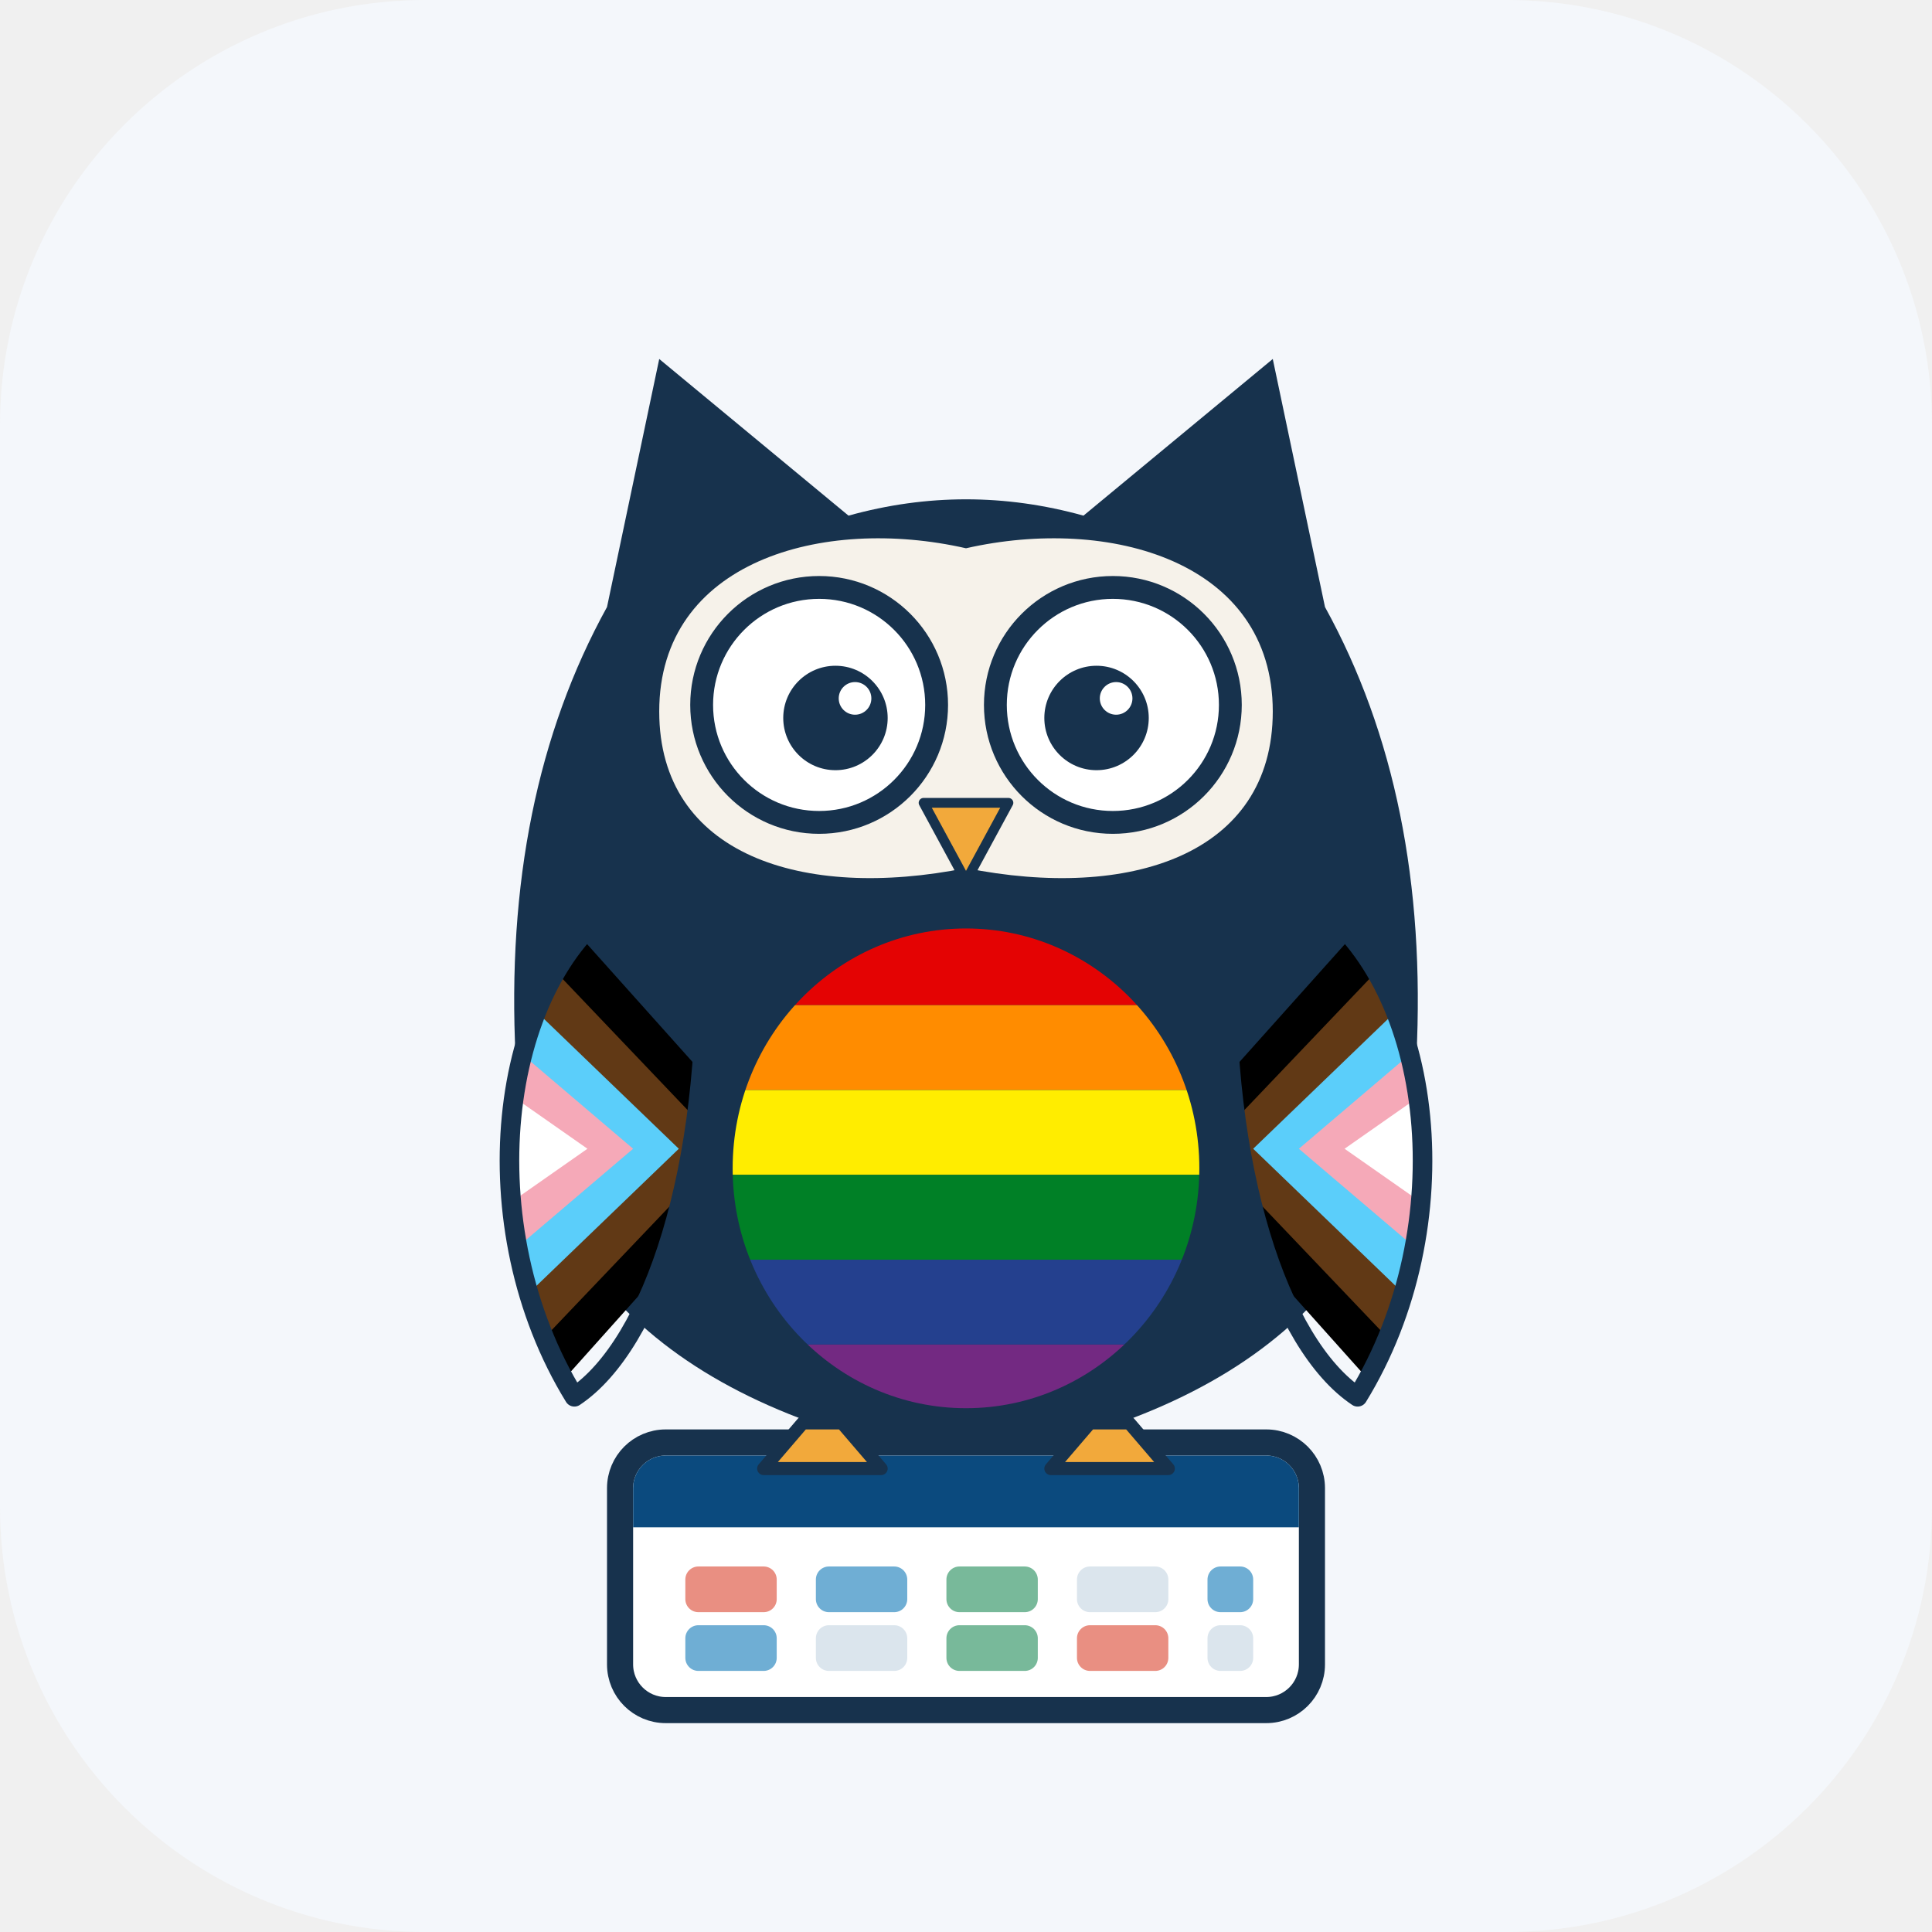
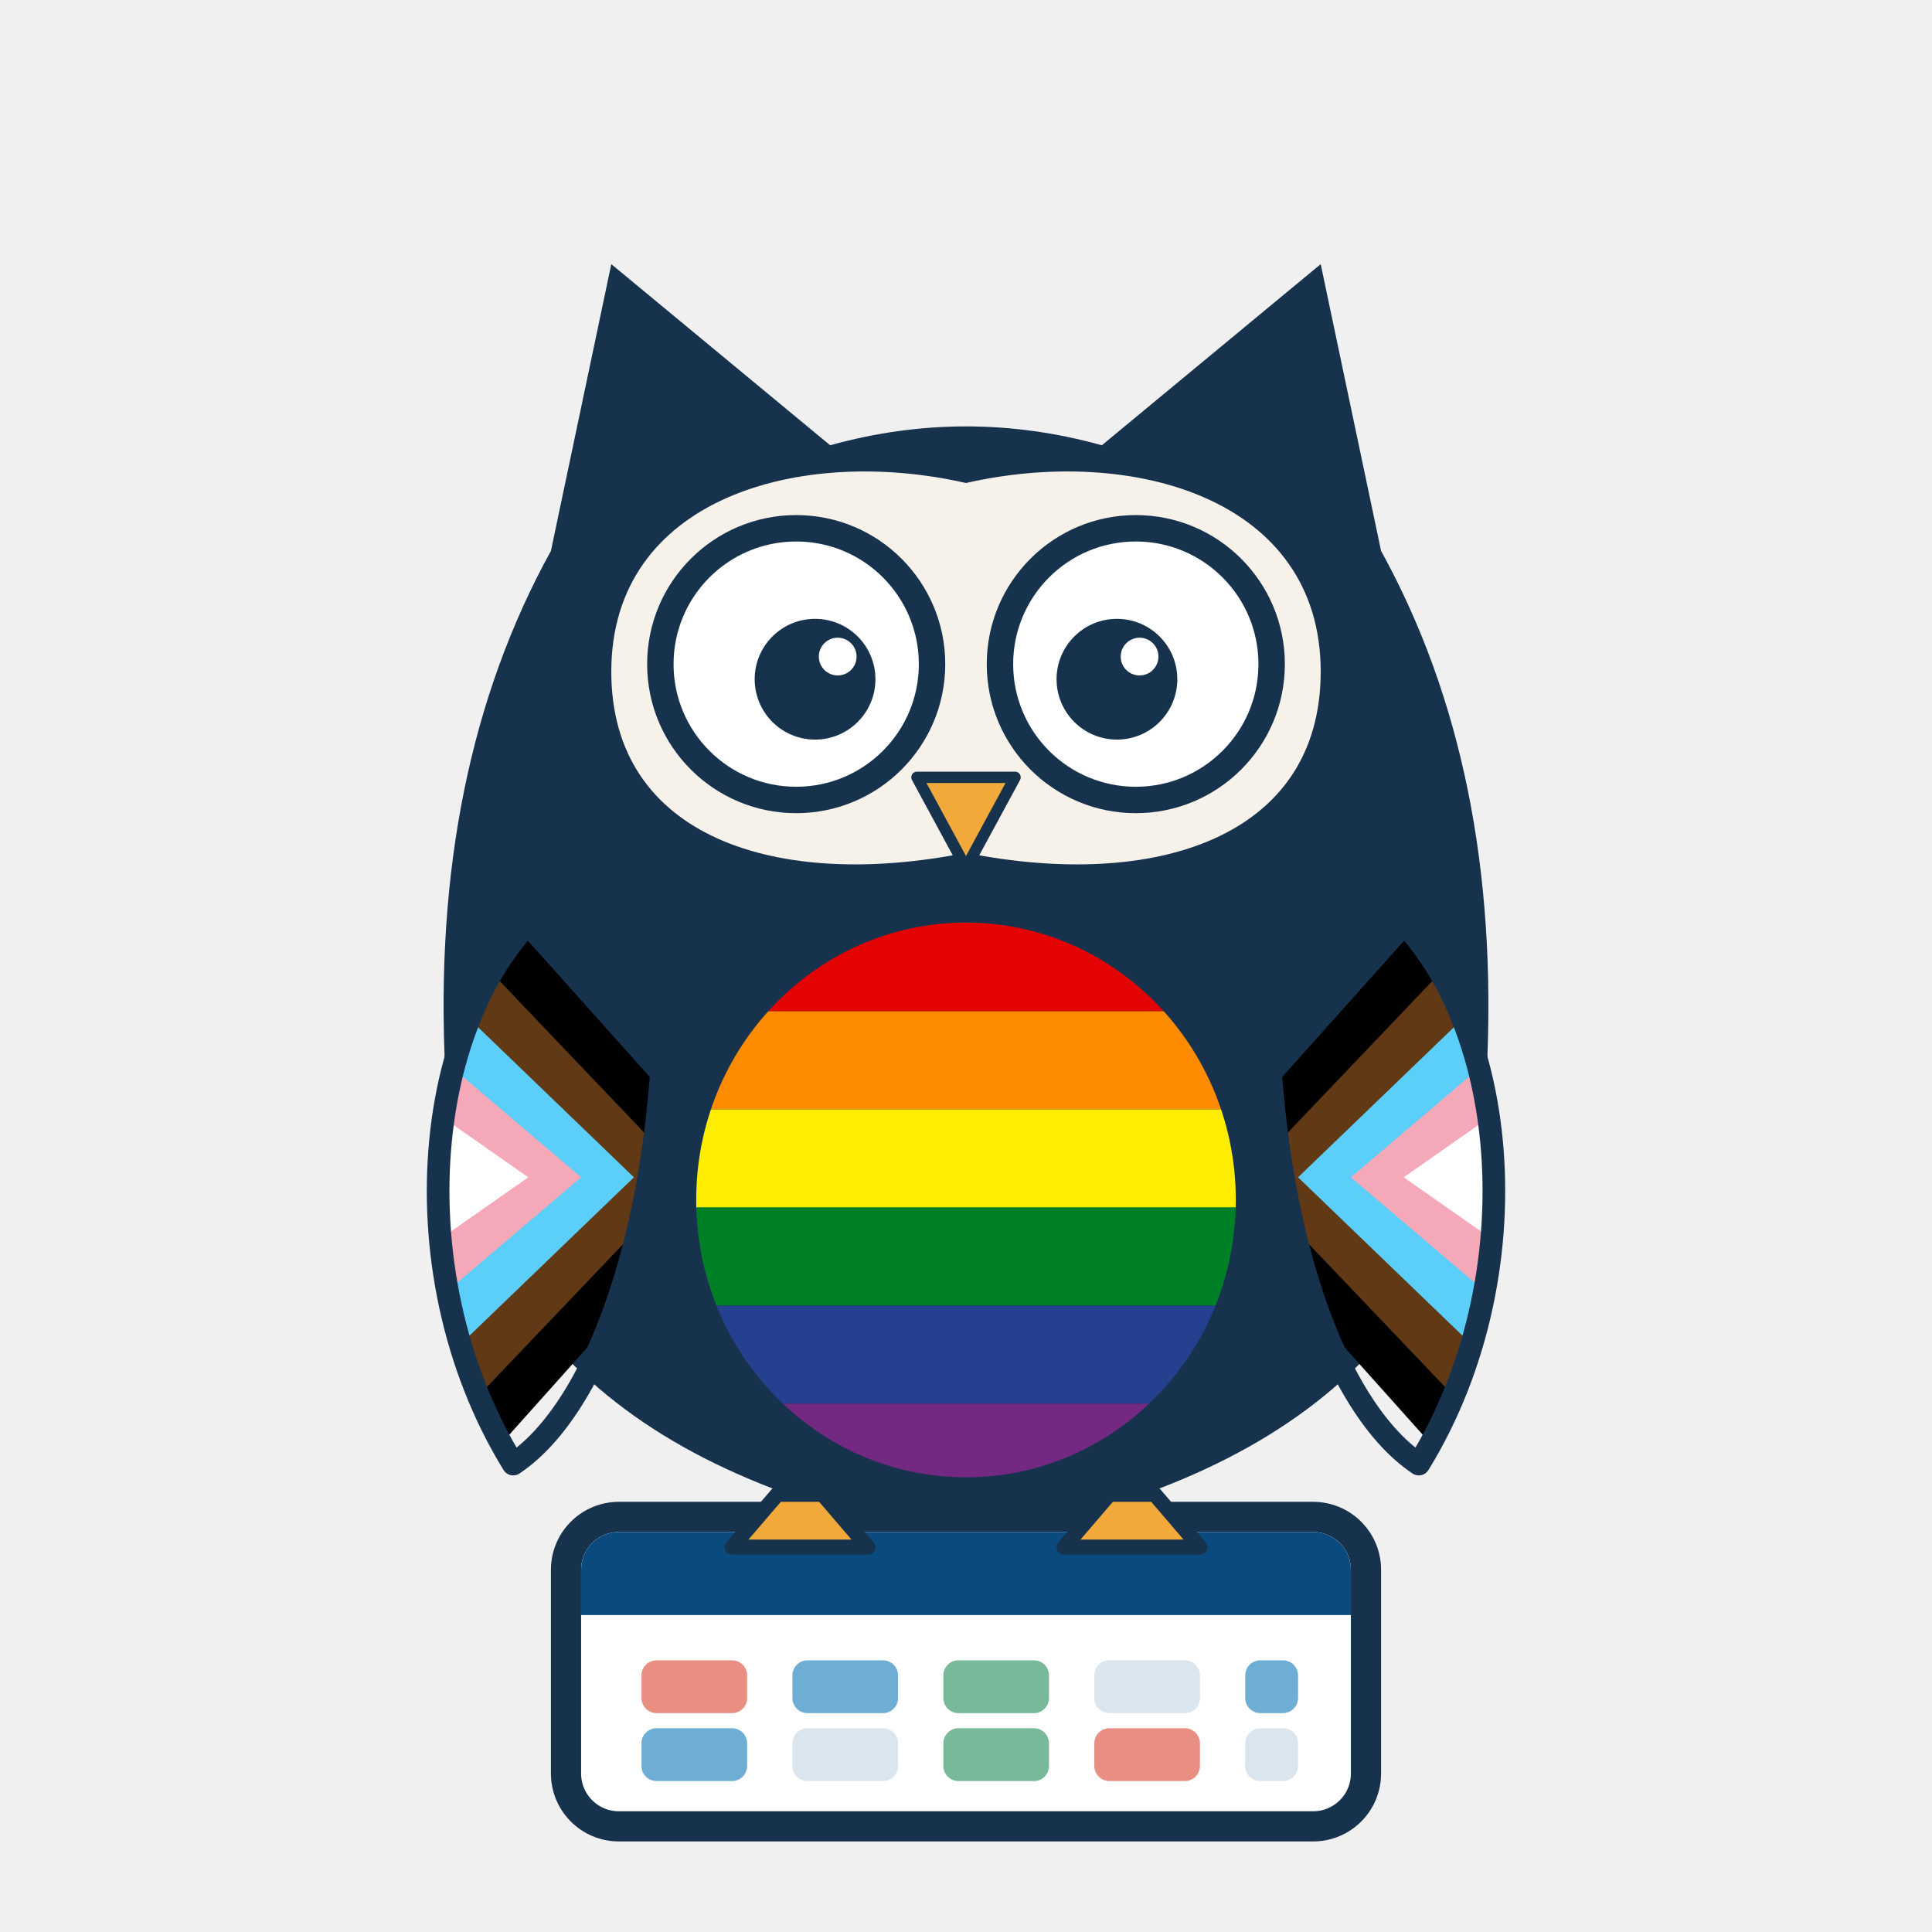
- <svg xmlns="http://www.w3.org/2000/svg" viewBox="-40 -40 592 592" width="512" height="512">
-   <rect x="-40" y="-40" width="592" height="592" rx="130.24" fill="#f4f7fb" />
+ <svg xmlns="http://www.w3.org/2000/svg" viewBox="0 0 512 512" role="img" aria-label="Wochenatelier Eule">
  <defs>
    <clipPath id="belly">
      <ellipse cx="256" cy="318" rx="74" ry="76" />
    </clipPath>
    <clipPath id="wingL">
      <path d="M150 236 C112 262 104 336 136 388 C160 372 178 318 176 250 Z" />
    </clipPath>
    <clipPath id="wingR">
      <path d="M362 236 C400 262 408 336 376 388 C352 372 334 318 336 250 Z" />
    </clipPath>
  </defs>
  <path d="M146 146 L162 70 L220 118 Q256 108 292 118 L350 70 L366 146 Q398 204 394 284 Q386 386 256 408 Q126 386 118 284 Q114 204 146 146 Z" fill="#17324d" />
  <path d="M256 128 C300 118 350 132 350 178 C350 222 306 236 256 226 C206 236 162 222 162 178 C162 132 212 118 256 128 Z" fill="#f6f2ea" />
  <circle cx="211" cy="176" r="36" fill="#fff" stroke="#17324d" stroke-width="7" />
  <circle cx="301" cy="176" r="36" fill="#fff" stroke="#17324d" stroke-width="7" />
  <circle cx="216" cy="180" r="16" fill="#17324d" />
  <circle cx="296" cy="180" r="16" fill="#17324d" />
  <circle cx="222" cy="174" r="5" fill="#fff" />
  <circle cx="302" cy="174" r="5" fill="#fff" />
  <path d="M243 206 L269 206 L256 230 Z" fill="#f2a93b" stroke="#17324d" stroke-width="3" stroke-linejoin="round" />
  <g clip-path="url(#belly)">
    <rect x="170" y="242" width="172" height="26" fill="#e40303" />
    <rect x="170" y="268" width="172" height="26" fill="#ff8c00" />
    <rect x="170" y="294" width="172" height="26" fill="#ffed00" />
    <rect x="170" y="320" width="172" height="26" fill="#008026" />
    <rect x="170" y="346" width="172" height="26" fill="#24408e" />
    <rect x="170" y="372" width="172" height="26" fill="#732982" />
  </g>
  <ellipse cx="256" cy="318" rx="74" ry="76" fill="none" stroke="#17324d" stroke-width="5" />
  <g clip-path="url(#wingL)">
    <polygon points="60,160 196,312 60,464" fill="#000" />
    <polygon points="60,184 182,312 60,440" fill="#613915" />
    <polygon points="60,208 168,312 60,416" fill="#5bcefa" />
    <polygon points="60,232 154,312 60,392" fill="#f5a9b8" />
    <polygon points="60,256 140,312 60,368" fill="#fff" />
  </g>
  <path d="M150 236 C112 262 104 336 136 388 C160 372 178 318 176 250 Z" fill="none" stroke="#17324d" stroke-width="6" stroke-linejoin="round" />
  <g clip-path="url(#wingR)">
    <polygon points="452,160 316,312 452,464" fill="#000" />
    <polygon points="452,184 330,312 452,440" fill="#613915" />
    <polygon points="452,208 344,312 452,416" fill="#5bcefa" />
    <polygon points="452,232 358,312 452,392" fill="#f5a9b8" />
    <polygon points="452,256 372,312 452,368" fill="#fff" />
  </g>
  <path d="M362 236 C400 262 408 336 376 388 C352 372 334 318 336 250 Z" fill="none" stroke="#17324d" stroke-width="6" stroke-linejoin="round" />
  <rect x="150" y="402" width="212" height="82" rx="14" fill="#fff" stroke="#17324d" stroke-width="8" />
  <path d="M154 416 a10 10 0 0 1 10 -10 h184 a10 10 0 0 1 10 10 v12 h-204 Z" fill="#0b4a7e" />
  <g fill="#e98f82">
    <rect x="170" y="440" width="28" height="14" rx="4" />
    <rect x="290" y="458" width="28" height="14" rx="4" />
  </g>
  <g fill="#6faed4">
    <rect x="210" y="440" width="28" height="14" rx="4" />
    <rect x="170" y="458" width="28" height="14" rx="4" />
    <rect x="330" y="440" width="14" height="14" rx="4" />
  </g>
  <g fill="#78b99a">
    <rect x="250" y="440" width="28" height="14" rx="4" />
    <rect x="250" y="458" width="28" height="14" rx="4" />
  </g>
  <g fill="#dbe5ed">
    <rect x="290" y="440" width="28" height="14" rx="4" />
    <rect x="210" y="458" width="28" height="14" rx="4" />
    <rect x="330" y="458" width="14" height="14" rx="4" />
  </g>
  <g fill="#f2a93b" stroke="#17324d" stroke-width="4" stroke-linejoin="round">
    <path d="M206 396 l-12 14 h36 l-12 -14 Z" />
    <path d="M294 396 l-12 14 h36 l-12 -14 Z" />
  </g>
</svg>
